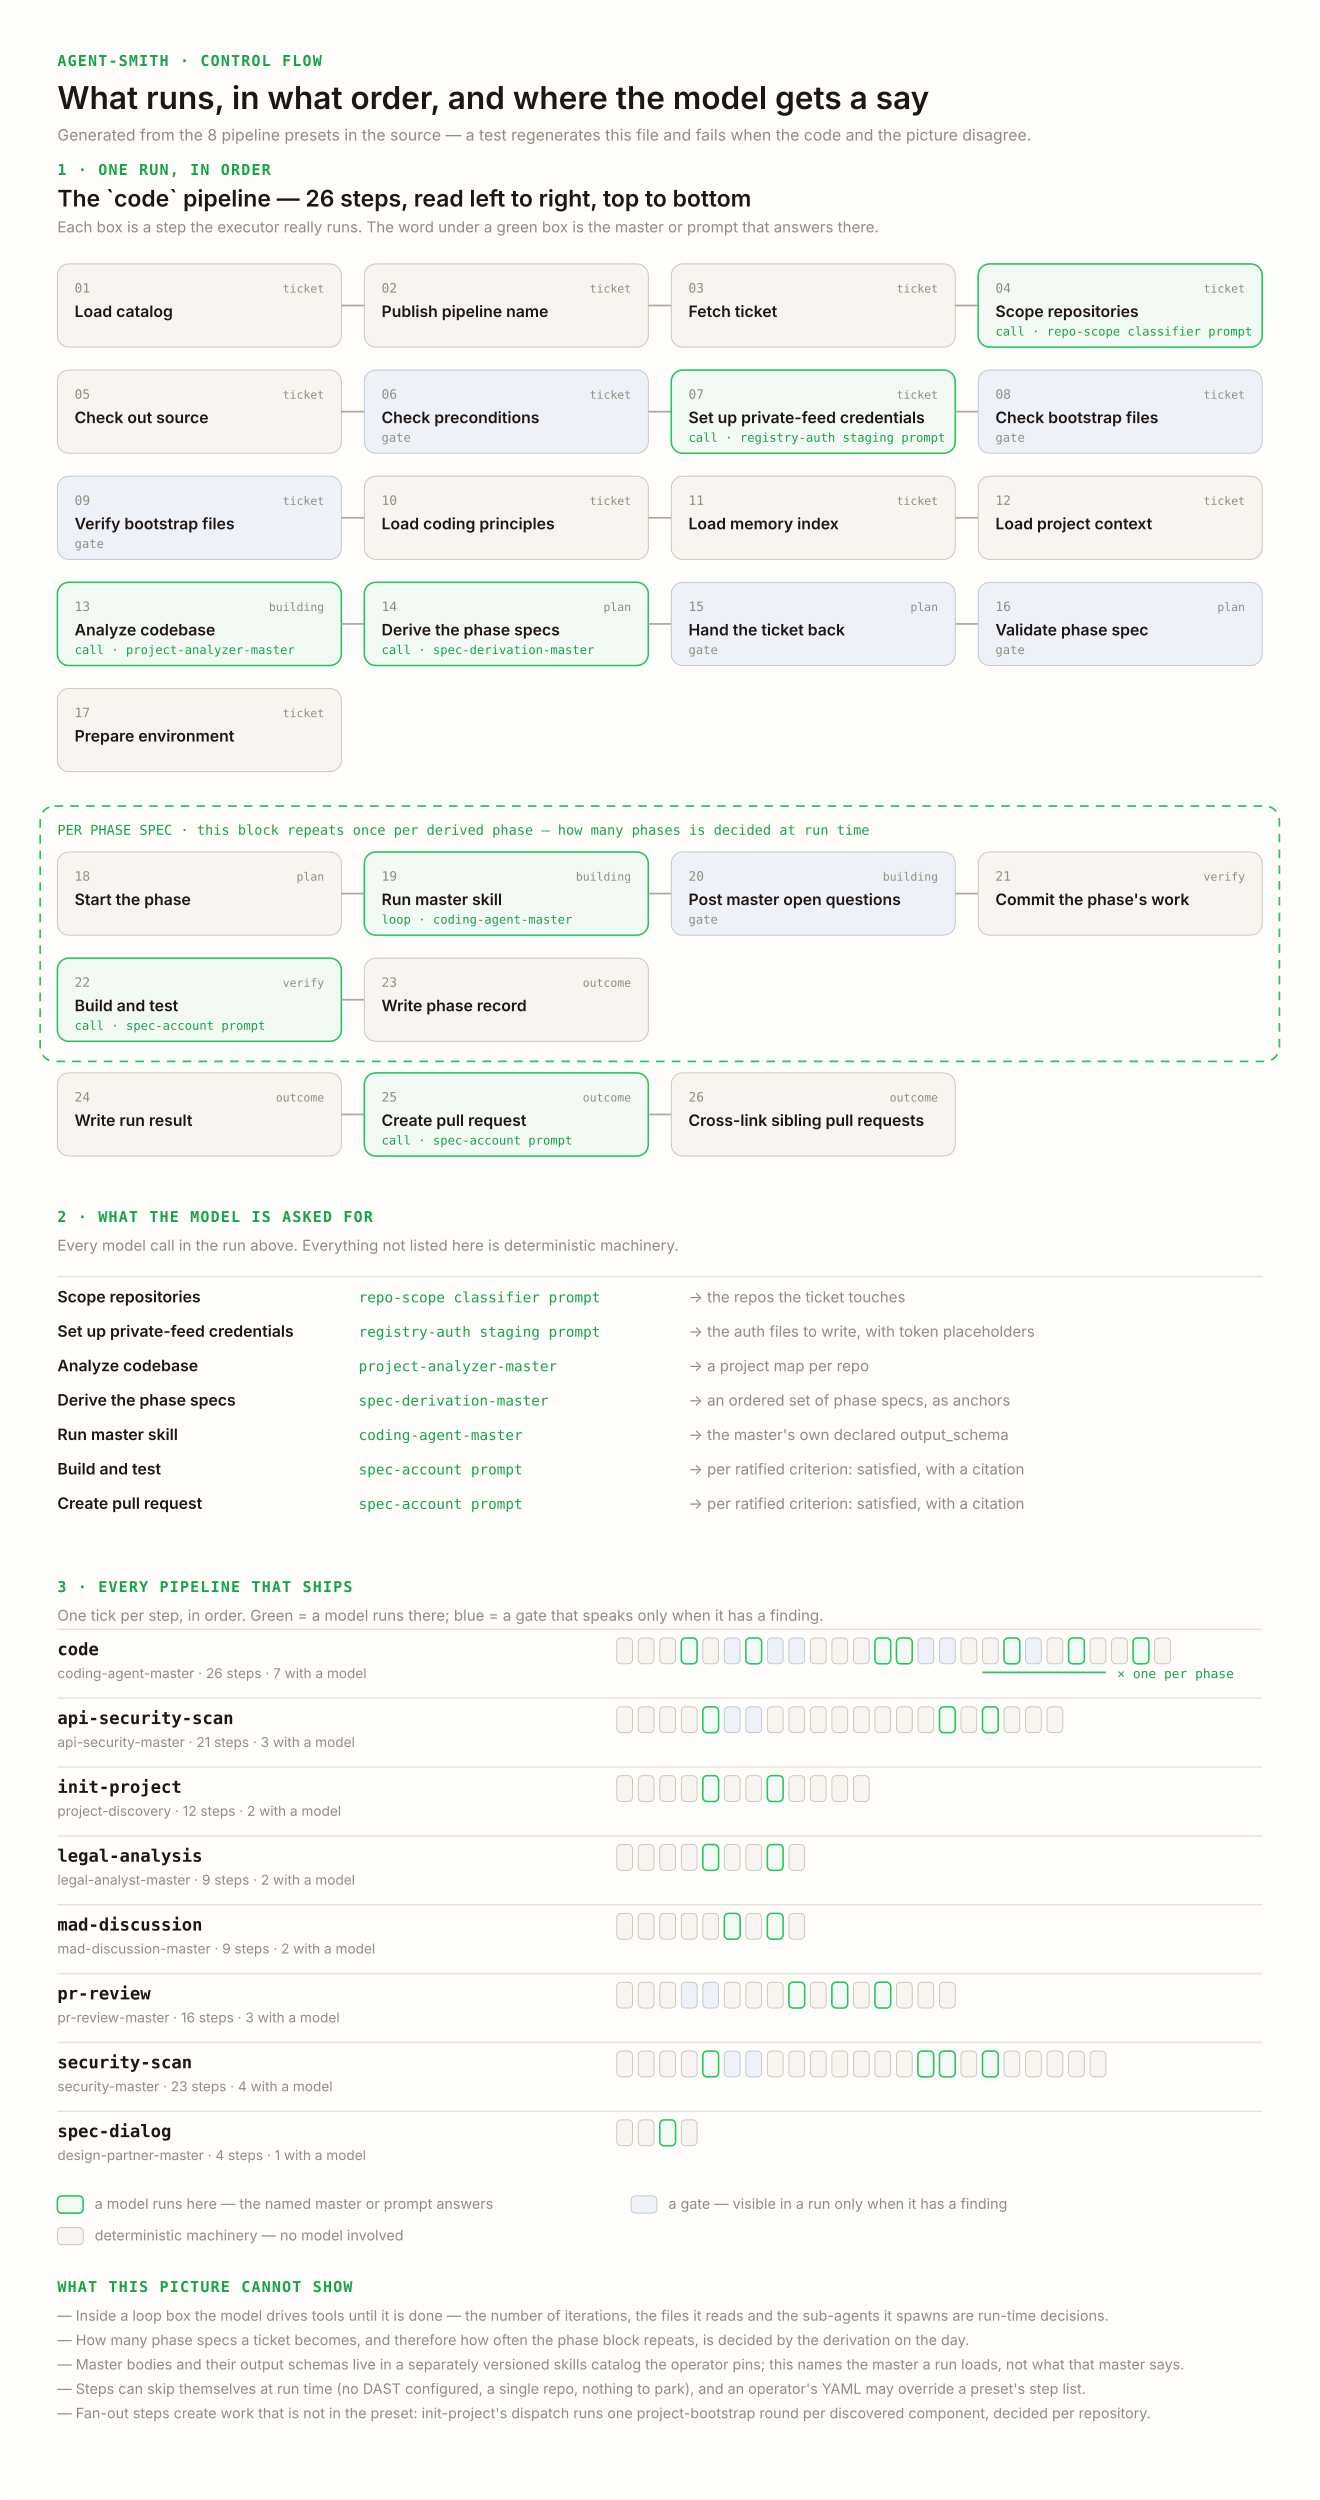
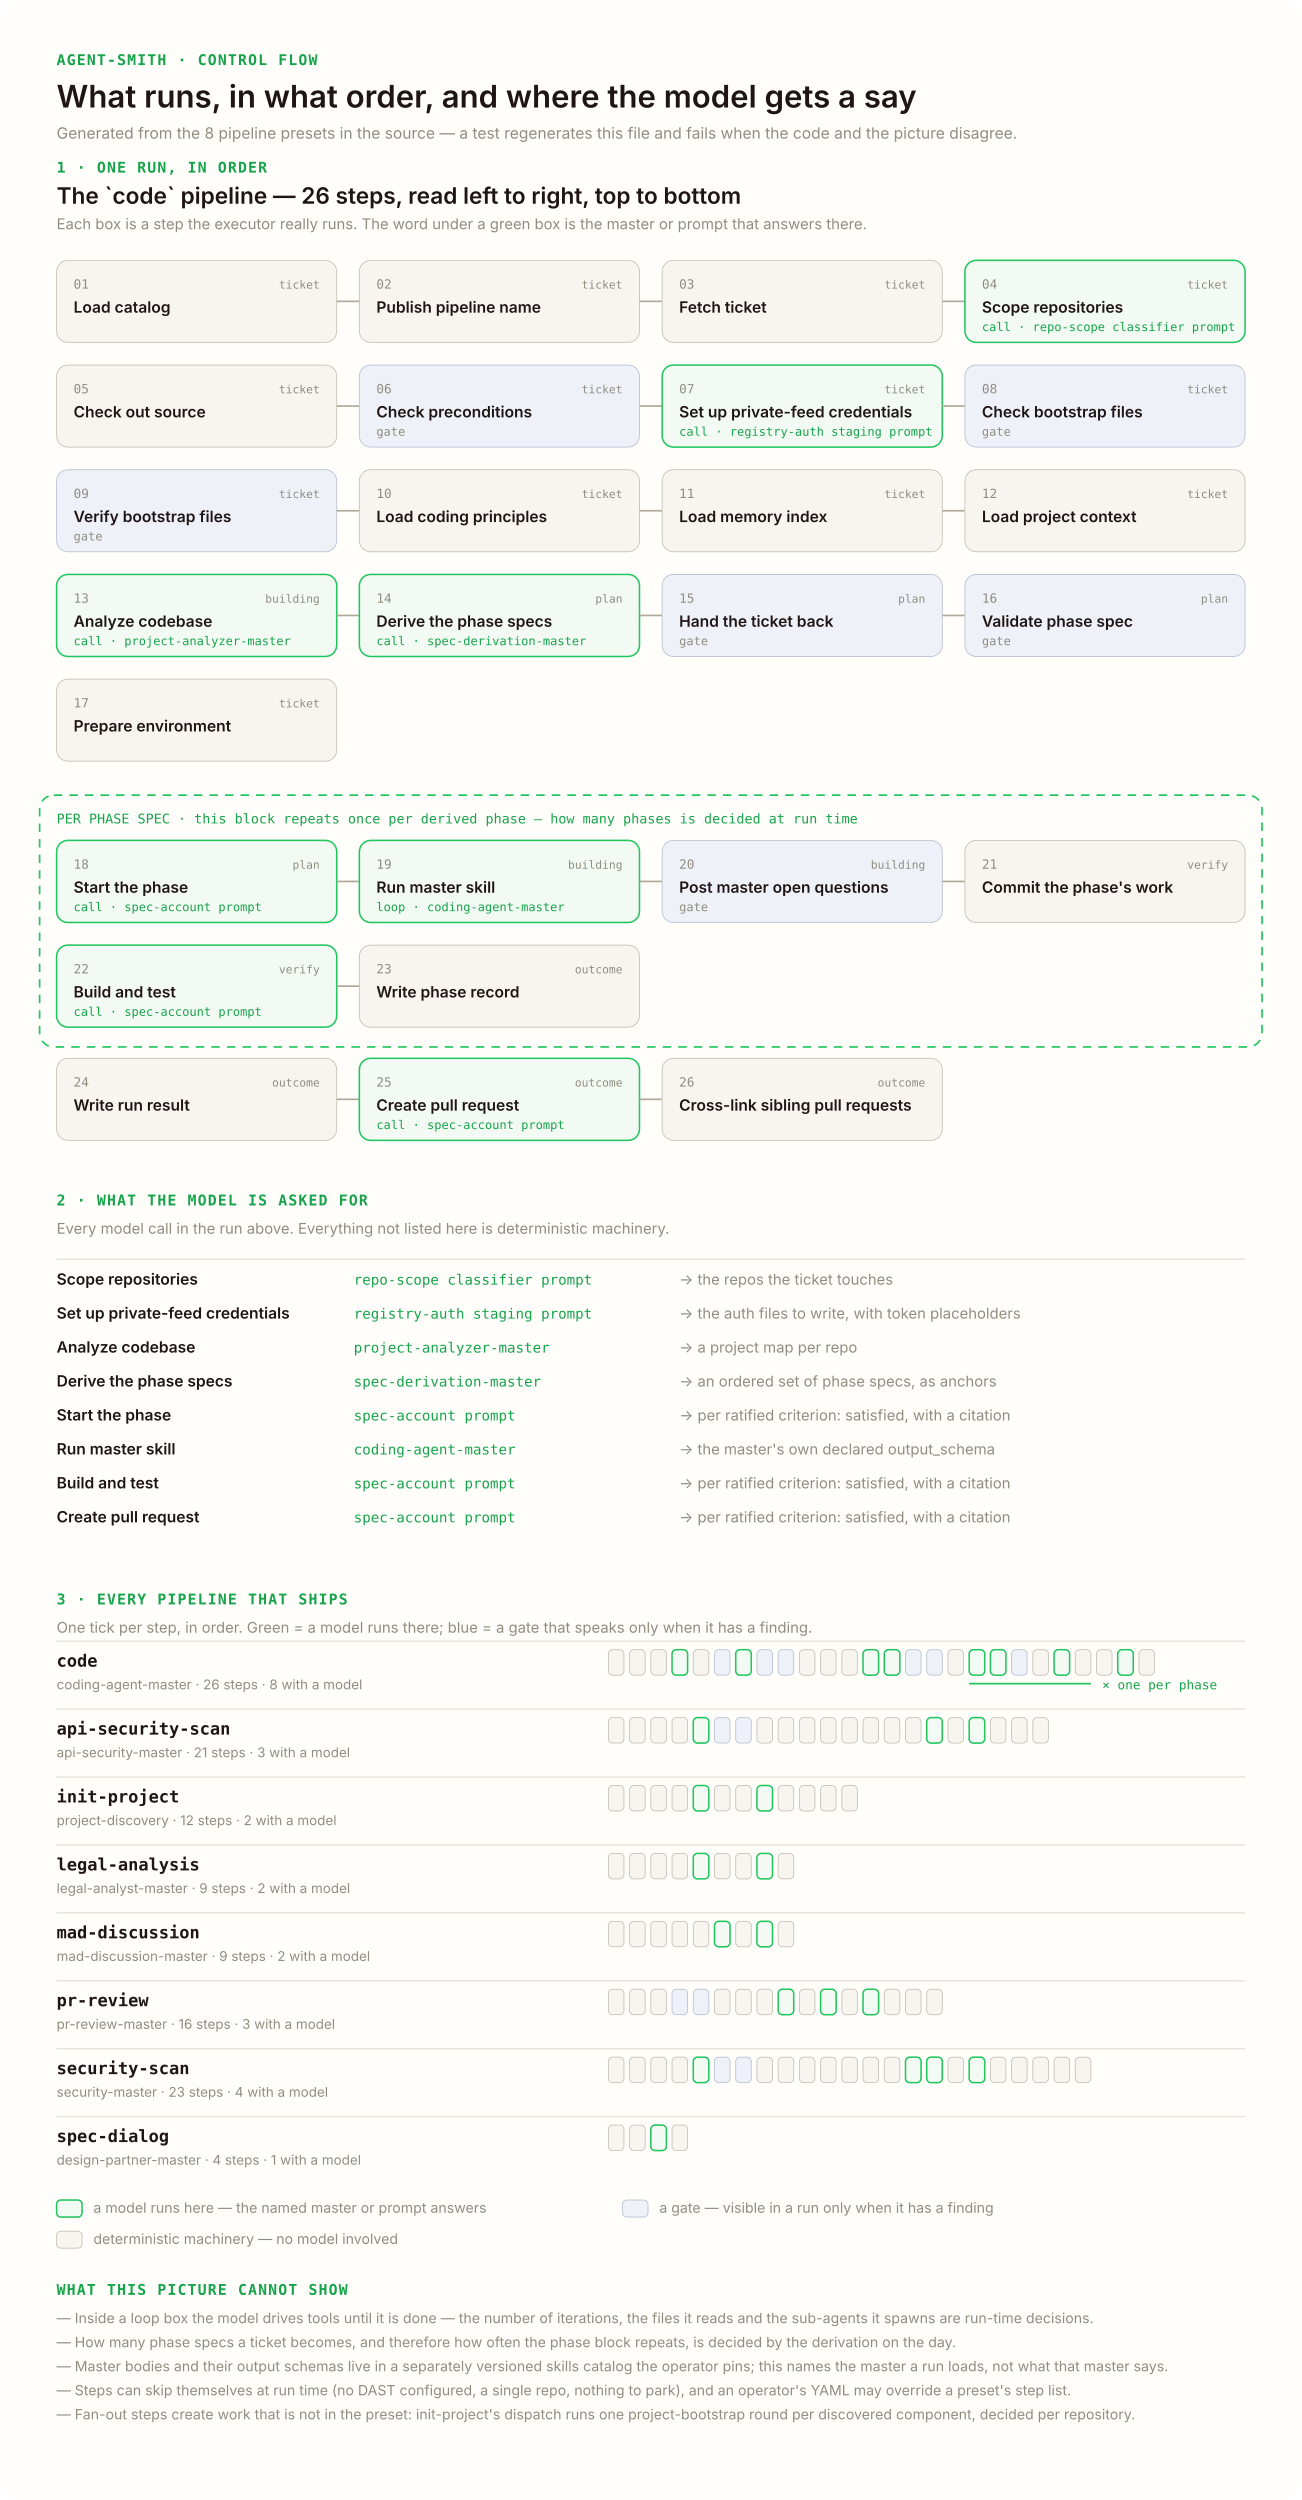
- <svg xmlns="http://www.w3.org/2000/svg" viewBox="0 0 920 1743" role="img" aria-labelledby="cf-title cf-desc">
+ <svg xmlns="http://www.w3.org/2000/svg" viewBox="0 0 920 1767" role="img" aria-labelledby="cf-title cf-desc">
  <style>
    .cf-bg        { fill: #fffefb; }
    .cf-surface   { fill: #f8f4f0; stroke: #c5c0b1; stroke-width: 0.6; }
    .cf-gate      { fill: #eef2f8; stroke: #b7c1d1; stroke-width: 0.6; }
    .cf-model     { fill: #f3faf4; stroke: #22c55e; stroke-width: 1.1; }
    .cf-block     { fill: none;    stroke: #22c55e; stroke-width: 1.2; stroke-dasharray: 6 5; }
    .cf-blockline { stroke: #22c55e; stroke-width: 1.2; }
    .cf-flow      { stroke: #b0a99a; stroke-width: 1.2; }
    .cf-rule      { stroke: #e6e2d8; stroke-width: 1; }
    .cf-text      { fill: #201515; font-family: 'Inter', system-ui, sans-serif; }
    .cf-mute      { fill: #8f8c80; font-family: 'Inter', system-ui, sans-serif; }
    .cf-mono      { fill: #201515; font-family: 'IBM Plex Mono', ui-monospace, monospace; }
    .cf-mono-mute { fill: #8f8c80; font-family: 'IBM Plex Mono', ui-monospace, monospace; }
    .cf-accent    { fill: #16a34a; font-family: 'IBM Plex Mono', ui-monospace, monospace; }
    .cf-tag       { fill: #16a34a; font-family: 'IBM Plex Mono', ui-monospace, monospace; letter-spacing: 0.8px; }
  </style>
-   <rect width="920" height="1743" rx="14" class="cf-bg" />
+   <rect width="920" height="1767" rx="14" class="cf-bg" />
  <text x="40" y="46" class="cf-tag" font-size="10.5" font-weight="600" text-anchor="start">AGENT-SMITH · CONTROL FLOW</text>
  <text x="40" y="76" class="cf-text" font-size="22" font-weight="600" text-anchor="start">What runs, in what order, and where the model gets a say</text>
  <text x="40" y="98" class="cf-mute" font-size="11" font-weight="400" text-anchor="start">Generated from the 8 pipeline presets in the source — a test regenerates this file and fails when the code and the picture disagree.</text>
  <text x="40" y="122" class="cf-tag" font-size="10.5" font-weight="600" text-anchor="start">1 · ONE RUN, IN ORDER</text>
  <text x="40" y="144" class="cf-text" font-size="16" font-weight="600" text-anchor="start">The `code` pipeline — 26 steps, read left to right, top to bottom</text>
  <text x="40" y="162" class="cf-mute" font-size="10.5" font-weight="400" text-anchor="start">Each box is a step the executor really runs. The word under a green box is the master or prompt that answers there.</text>
  <rect x="40" y="184" width="198" height="58" rx="8" class="cf-surface" />
  <text x="52" y="204" class="cf-mono-mute" font-size="9" font-weight="400" text-anchor="start">01</text>
  <text x="226" y="204" class="cf-mono-mute" font-size="8" font-weight="400" text-anchor="end">ticket</text>
  <text x="52" y="221" class="cf-text" font-size="11" font-weight="600" text-anchor="start">Load catalog</text>
  <line x1="238" y1="213" x2="254" y2="213" class="cf-flow" />
  <rect x="254" y="184" width="198" height="58" rx="8" class="cf-surface" />
  <text x="266" y="204" class="cf-mono-mute" font-size="9" font-weight="400" text-anchor="start">02</text>
  <text x="440" y="204" class="cf-mono-mute" font-size="8" font-weight="400" text-anchor="end">ticket</text>
  <text x="266" y="221" class="cf-text" font-size="11" font-weight="600" text-anchor="start">Publish pipeline name</text>
  <line x1="452" y1="213" x2="468" y2="213" class="cf-flow" />
  <rect x="468" y="184" width="198" height="58" rx="8" class="cf-surface" />
  <text x="480" y="204" class="cf-mono-mute" font-size="9" font-weight="400" text-anchor="start">03</text>
  <text x="654" y="204" class="cf-mono-mute" font-size="8" font-weight="400" text-anchor="end">ticket</text>
  <text x="480" y="221" class="cf-text" font-size="11" font-weight="600" text-anchor="start">Fetch ticket</text>
  <line x1="666" y1="213" x2="682" y2="213" class="cf-flow" />
  <rect x="682" y="184" width="198" height="58" rx="8" class="cf-model" />
  <text x="694" y="204" class="cf-mono-mute" font-size="9" font-weight="400" text-anchor="start">04</text>
  <text x="868" y="204" class="cf-mono-mute" font-size="8" font-weight="400" text-anchor="end">ticket</text>
  <text x="694" y="221" class="cf-text" font-size="11" font-weight="600" text-anchor="start">Scope repositories</text>
  <text x="694" y="234" class="cf-accent" font-size="8.5" font-weight="400" text-anchor="start">call · repo-scope classifier prompt</text>
  <rect x="40" y="258" width="198" height="58" rx="8" class="cf-surface" />
  <text x="52" y="278" class="cf-mono-mute" font-size="9" font-weight="400" text-anchor="start">05</text>
  <text x="226" y="278" class="cf-mono-mute" font-size="8" font-weight="400" text-anchor="end">ticket</text>
  <text x="52" y="295" class="cf-text" font-size="11" font-weight="600" text-anchor="start">Check out source</text>
  <line x1="238" y1="287" x2="254" y2="287" class="cf-flow" />
  <rect x="254" y="258" width="198" height="58" rx="8" class="cf-gate" />
  <text x="266" y="278" class="cf-mono-mute" font-size="9" font-weight="400" text-anchor="start">06</text>
  <text x="440" y="278" class="cf-mono-mute" font-size="8" font-weight="400" text-anchor="end">ticket</text>
  <text x="266" y="295" class="cf-text" font-size="11" font-weight="600" text-anchor="start">Check preconditions</text>
  <text x="266" y="308" class="cf-mono-mute" font-size="8.5" font-weight="400" text-anchor="start">gate</text>
  <line x1="452" y1="287" x2="468" y2="287" class="cf-flow" />
  <rect x="468" y="258" width="198" height="58" rx="8" class="cf-model" />
  <text x="480" y="278" class="cf-mono-mute" font-size="9" font-weight="400" text-anchor="start">07</text>
  <text x="654" y="278" class="cf-mono-mute" font-size="8" font-weight="400" text-anchor="end">ticket</text>
  <text x="480" y="295" class="cf-text" font-size="11" font-weight="600" text-anchor="start">Set up private-feed credentials</text>
  <text x="480" y="308" class="cf-accent" font-size="8.5" font-weight="400" text-anchor="start">call · registry-auth staging prompt</text>
  <line x1="666" y1="287" x2="682" y2="287" class="cf-flow" />
  <rect x="682" y="258" width="198" height="58" rx="8" class="cf-gate" />
  <text x="694" y="278" class="cf-mono-mute" font-size="9" font-weight="400" text-anchor="start">08</text>
  <text x="868" y="278" class="cf-mono-mute" font-size="8" font-weight="400" text-anchor="end">ticket</text>
  <text x="694" y="295" class="cf-text" font-size="11" font-weight="600" text-anchor="start">Check bootstrap files</text>
  <text x="694" y="308" class="cf-mono-mute" font-size="8.5" font-weight="400" text-anchor="start">gate</text>
  <rect x="40" y="332" width="198" height="58" rx="8" class="cf-gate" />
  <text x="52" y="352" class="cf-mono-mute" font-size="9" font-weight="400" text-anchor="start">09</text>
  <text x="226" y="352" class="cf-mono-mute" font-size="8" font-weight="400" text-anchor="end">ticket</text>
  <text x="52" y="369" class="cf-text" font-size="11" font-weight="600" text-anchor="start">Verify bootstrap files</text>
  <text x="52" y="382" class="cf-mono-mute" font-size="8.5" font-weight="400" text-anchor="start">gate</text>
  <line x1="238" y1="361" x2="254" y2="361" class="cf-flow" />
  <rect x="254" y="332" width="198" height="58" rx="8" class="cf-surface" />
  <text x="266" y="352" class="cf-mono-mute" font-size="9" font-weight="400" text-anchor="start">10</text>
  <text x="440" y="352" class="cf-mono-mute" font-size="8" font-weight="400" text-anchor="end">ticket</text>
  <text x="266" y="369" class="cf-text" font-size="11" font-weight="600" text-anchor="start">Load coding principles</text>
  <line x1="452" y1="361" x2="468" y2="361" class="cf-flow" />
  <rect x="468" y="332" width="198" height="58" rx="8" class="cf-surface" />
  <text x="480" y="352" class="cf-mono-mute" font-size="9" font-weight="400" text-anchor="start">11</text>
  <text x="654" y="352" class="cf-mono-mute" font-size="8" font-weight="400" text-anchor="end">ticket</text>
  <text x="480" y="369" class="cf-text" font-size="11" font-weight="600" text-anchor="start">Load memory index</text>
  <line x1="666" y1="361" x2="682" y2="361" class="cf-flow" />
  <rect x="682" y="332" width="198" height="58" rx="8" class="cf-surface" />
  <text x="694" y="352" class="cf-mono-mute" font-size="9" font-weight="400" text-anchor="start">12</text>
  <text x="868" y="352" class="cf-mono-mute" font-size="8" font-weight="400" text-anchor="end">ticket</text>
  <text x="694" y="369" class="cf-text" font-size="11" font-weight="600" text-anchor="start">Load project context</text>
  <rect x="40" y="406" width="198" height="58" rx="8" class="cf-model" />
  <text x="52" y="426" class="cf-mono-mute" font-size="9" font-weight="400" text-anchor="start">13</text>
  <text x="226" y="426" class="cf-mono-mute" font-size="8" font-weight="400" text-anchor="end">building</text>
  <text x="52" y="443" class="cf-text" font-size="11" font-weight="600" text-anchor="start">Analyze codebase</text>
  <text x="52" y="456" class="cf-accent" font-size="8.5" font-weight="400" text-anchor="start">call · project-analyzer-master</text>
  <line x1="238" y1="435" x2="254" y2="435" class="cf-flow" />
  <rect x="254" y="406" width="198" height="58" rx="8" class="cf-model" />
  <text x="266" y="426" class="cf-mono-mute" font-size="9" font-weight="400" text-anchor="start">14</text>
  <text x="440" y="426" class="cf-mono-mute" font-size="8" font-weight="400" text-anchor="end">plan</text>
  <text x="266" y="443" class="cf-text" font-size="11" font-weight="600" text-anchor="start">Derive the phase specs</text>
  <text x="266" y="456" class="cf-accent" font-size="8.5" font-weight="400" text-anchor="start">call · spec-derivation-master</text>
  <line x1="452" y1="435" x2="468" y2="435" class="cf-flow" />
  <rect x="468" y="406" width="198" height="58" rx="8" class="cf-gate" />
  <text x="480" y="426" class="cf-mono-mute" font-size="9" font-weight="400" text-anchor="start">15</text>
  <text x="654" y="426" class="cf-mono-mute" font-size="8" font-weight="400" text-anchor="end">plan</text>
  <text x="480" y="443" class="cf-text" font-size="11" font-weight="600" text-anchor="start">Hand the ticket back</text>
  <text x="480" y="456" class="cf-mono-mute" font-size="8.5" font-weight="400" text-anchor="start">gate</text>
  <line x1="666" y1="435" x2="682" y2="435" class="cf-flow" />
  <rect x="682" y="406" width="198" height="58" rx="8" class="cf-gate" />
  <text x="694" y="426" class="cf-mono-mute" font-size="9" font-weight="400" text-anchor="start">16</text>
  <text x="868" y="426" class="cf-mono-mute" font-size="8" font-weight="400" text-anchor="end">plan</text>
  <text x="694" y="443" class="cf-text" font-size="11" font-weight="600" text-anchor="start">Validate phase spec</text>
  <text x="694" y="456" class="cf-mono-mute" font-size="8.5" font-weight="400" text-anchor="start">gate</text>
  <rect x="40" y="480" width="198" height="58" rx="8" class="cf-surface" />
  <text x="52" y="500" class="cf-mono-mute" font-size="9" font-weight="400" text-anchor="start">17</text>
  <text x="226" y="500" class="cf-mono-mute" font-size="8" font-weight="400" text-anchor="end">ticket</text>
  <text x="52" y="517" class="cf-text" font-size="11" font-weight="600" text-anchor="start">Prepare environment</text>
  <rect x="28" y="562" width="864" height="178" rx="10" class="cf-block" />
  <text x="40" y="582" class="cf-accent" font-size="9.5" font-weight="400" text-anchor="start">PER PHASE SPEC · this block repeats once per derived phase — how many phases is decided at run time</text>
-   <rect x="40" y="594" width="198" height="58" rx="8" class="cf-surface" />
+   <rect x="40" y="594" width="198" height="58" rx="8" class="cf-model" />
  <text x="52" y="614" class="cf-mono-mute" font-size="9" font-weight="400" text-anchor="start">18</text>
  <text x="226" y="614" class="cf-mono-mute" font-size="8" font-weight="400" text-anchor="end">plan</text>
  <text x="52" y="631" class="cf-text" font-size="11" font-weight="600" text-anchor="start">Start the phase</text>
+   <text x="52" y="644" class="cf-accent" font-size="8.5" font-weight="400" text-anchor="start">call · spec-account prompt</text>
  <line x1="238" y1="623" x2="254" y2="623" class="cf-flow" />
  <rect x="254" y="594" width="198" height="58" rx="8" class="cf-model" />
  <text x="266" y="614" class="cf-mono-mute" font-size="9" font-weight="400" text-anchor="start">19</text>
  <text x="440" y="614" class="cf-mono-mute" font-size="8" font-weight="400" text-anchor="end">building</text>
  <text x="266" y="631" class="cf-text" font-size="11" font-weight="600" text-anchor="start">Run master skill</text>
  <text x="266" y="644" class="cf-accent" font-size="8.5" font-weight="400" text-anchor="start">loop · coding-agent-master</text>
  <line x1="452" y1="623" x2="468" y2="623" class="cf-flow" />
  <rect x="468" y="594" width="198" height="58" rx="8" class="cf-gate" />
  <text x="480" y="614" class="cf-mono-mute" font-size="9" font-weight="400" text-anchor="start">20</text>
  <text x="654" y="614" class="cf-mono-mute" font-size="8" font-weight="400" text-anchor="end">building</text>
  <text x="480" y="631" class="cf-text" font-size="11" font-weight="600" text-anchor="start">Post master open questions</text>
  <text x="480" y="644" class="cf-mono-mute" font-size="8.5" font-weight="400" text-anchor="start">gate</text>
  <line x1="666" y1="623" x2="682" y2="623" class="cf-flow" />
  <rect x="682" y="594" width="198" height="58" rx="8" class="cf-surface" />
  <text x="694" y="614" class="cf-mono-mute" font-size="9" font-weight="400" text-anchor="start">21</text>
  <text x="868" y="614" class="cf-mono-mute" font-size="8" font-weight="400" text-anchor="end">verify</text>
  <text x="694" y="631" class="cf-text" font-size="11" font-weight="600" text-anchor="start">Commit the phase's work</text>
  <rect x="40" y="668" width="198" height="58" rx="8" class="cf-model" />
  <text x="52" y="688" class="cf-mono-mute" font-size="9" font-weight="400" text-anchor="start">22</text>
  <text x="226" y="688" class="cf-mono-mute" font-size="8" font-weight="400" text-anchor="end">verify</text>
  <text x="52" y="705" class="cf-text" font-size="11" font-weight="600" text-anchor="start">Build and test</text>
  <text x="52" y="718" class="cf-accent" font-size="8.5" font-weight="400" text-anchor="start">call · spec-account prompt</text>
  <line x1="238" y1="697" x2="254" y2="697" class="cf-flow" />
  <rect x="254" y="668" width="198" height="58" rx="8" class="cf-surface" />
  <text x="266" y="688" class="cf-mono-mute" font-size="9" font-weight="400" text-anchor="start">23</text>
  <text x="440" y="688" class="cf-mono-mute" font-size="8" font-weight="400" text-anchor="end">outcome</text>
  <text x="266" y="705" class="cf-text" font-size="11" font-weight="600" text-anchor="start">Write phase record</text>
  <rect x="40" y="748" width="198" height="58" rx="8" class="cf-surface" />
  <text x="52" y="768" class="cf-mono-mute" font-size="9" font-weight="400" text-anchor="start">24</text>
  <text x="226" y="768" class="cf-mono-mute" font-size="8" font-weight="400" text-anchor="end">outcome</text>
  <text x="52" y="785" class="cf-text" font-size="11" font-weight="600" text-anchor="start">Write run result</text>
  <line x1="238" y1="777" x2="254" y2="777" class="cf-flow" />
  <rect x="254" y="748" width="198" height="58" rx="8" class="cf-model" />
  <text x="266" y="768" class="cf-mono-mute" font-size="9" font-weight="400" text-anchor="start">25</text>
  <text x="440" y="768" class="cf-mono-mute" font-size="8" font-weight="400" text-anchor="end">outcome</text>
  <text x="266" y="785" class="cf-text" font-size="11" font-weight="600" text-anchor="start">Create pull request</text>
  <text x="266" y="798" class="cf-accent" font-size="8.5" font-weight="400" text-anchor="start">call · spec-account prompt</text>
  <line x1="452" y1="777" x2="468" y2="777" class="cf-flow" />
  <rect x="468" y="748" width="198" height="58" rx="8" class="cf-surface" />
  <text x="480" y="768" class="cf-mono-mute" font-size="9" font-weight="400" text-anchor="start">26</text>
  <text x="654" y="768" class="cf-mono-mute" font-size="8" font-weight="400" text-anchor="end">outcome</text>
  <text x="480" y="785" class="cf-text" font-size="11" font-weight="600" text-anchor="start">Cross-link sibling pull requests</text>
  <text x="40" y="852" class="cf-tag" font-size="10.5" font-weight="600" text-anchor="start">2 · WHAT THE MODEL IS ASKED FOR</text>
  <text x="40" y="872" class="cf-mute" font-size="10.5" font-weight="400" text-anchor="start">Every model call in the run above. Everything not listed here is deterministic machinery.</text>
  <line x1="40" y1="890" x2="880" y2="890" class="cf-rule" />
  <text x="40" y="908" class="cf-text" font-size="11" font-weight="600" text-anchor="start">Scope repositories</text>
  <text x="250" y="908" class="cf-accent" font-size="10" font-weight="400" text-anchor="start">repo-scope classifier prompt</text>
  <text x="480" y="908" class="cf-mute" font-size="10.5" font-weight="400" text-anchor="start">→ the repos the ticket touches</text>
  <text x="40" y="932" class="cf-text" font-size="11" font-weight="600" text-anchor="start">Set up private-feed credentials</text>
  <text x="250" y="932" class="cf-accent" font-size="10" font-weight="400" text-anchor="start">registry-auth staging prompt</text>
  <text x="480" y="932" class="cf-mute" font-size="10.5" font-weight="400" text-anchor="start">→ the auth files to write, with token placeholders</text>
  <text x="40" y="956" class="cf-text" font-size="11" font-weight="600" text-anchor="start">Analyze codebase</text>
  <text x="250" y="956" class="cf-accent" font-size="10" font-weight="400" text-anchor="start">project-analyzer-master</text>
  <text x="480" y="956" class="cf-mute" font-size="10.5" font-weight="400" text-anchor="start">→ a project map per repo</text>
  <text x="40" y="980" class="cf-text" font-size="11" font-weight="600" text-anchor="start">Derive the phase specs</text>
  <text x="250" y="980" class="cf-accent" font-size="10" font-weight="400" text-anchor="start">spec-derivation-master</text>
  <text x="480" y="980" class="cf-mute" font-size="10.5" font-weight="400" text-anchor="start">→ an ordered set of phase specs, as anchors</text>
-   <text x="40" y="1004" class="cf-text" font-size="11" font-weight="600" text-anchor="start">Run master skill</text>
-   <text x="250" y="1004" class="cf-accent" font-size="10" font-weight="400" text-anchor="start">coding-agent-master</text>
-   <text x="480" y="1004" class="cf-mute" font-size="10.5" font-weight="400" text-anchor="start">→ the master's own declared output_schema</text>
-   <text x="40" y="1028" class="cf-text" font-size="11" font-weight="600" text-anchor="start">Build and test</text>
-   <text x="250" y="1028" class="cf-accent" font-size="10" font-weight="400" text-anchor="start">spec-account prompt</text>
-   <text x="480" y="1028" class="cf-mute" font-size="10.5" font-weight="400" text-anchor="start">→ per ratified criterion: satisfied, with a citation</text>
-   <text x="40" y="1052" class="cf-text" font-size="11" font-weight="600" text-anchor="start">Create pull request</text>
+   <text x="40" y="1004" class="cf-text" font-size="11" font-weight="600" text-anchor="start">Start the phase</text>
+   <text x="250" y="1004" class="cf-accent" font-size="10" font-weight="400" text-anchor="start">spec-account prompt</text>
+   <text x="480" y="1004" class="cf-mute" font-size="10.5" font-weight="400" text-anchor="start">→ per ratified criterion: satisfied, with a citation</text>
+   <text x="40" y="1028" class="cf-text" font-size="11" font-weight="600" text-anchor="start">Run master skill</text>
+   <text x="250" y="1028" class="cf-accent" font-size="10" font-weight="400" text-anchor="start">coding-agent-master</text>
+   <text x="480" y="1028" class="cf-mute" font-size="10.5" font-weight="400" text-anchor="start">→ the master's own declared output_schema</text>
+   <text x="40" y="1052" class="cf-text" font-size="11" font-weight="600" text-anchor="start">Build and test</text>
  <text x="250" y="1052" class="cf-accent" font-size="10" font-weight="400" text-anchor="start">spec-account prompt</text>
  <text x="480" y="1052" class="cf-mute" font-size="10.5" font-weight="400" text-anchor="start">→ per ratified criterion: satisfied, with a citation</text>
-   <text x="40" y="1110" class="cf-tag" font-size="10.5" font-weight="600" text-anchor="start">3 · EVERY PIPELINE THAT SHIPS</text>
-   <text x="40" y="1130" class="cf-mute" font-size="10.5" font-weight="400" text-anchor="start">One tick per step, in order. Green = a model runs there; blue = a gate that speaks only when it has a finding.</text>
-   <line x1="40" y1="1136" x2="880" y2="1136" class="cf-rule" />
-   <text x="40" y="1154" class="cf-mono" font-size="12" font-weight="600" text-anchor="start">code</text>
-   <text x="40" y="1170" class="cf-mute" font-size="9.5" font-weight="400" text-anchor="start">coding-agent-master · 26 steps · 7 with a model</text>
-   <rect x="430" y="1142" width="11" height="18" rx="3" class="cf-surface" />
-   <rect x="445" y="1142" width="11" height="18" rx="3" class="cf-surface" />
-   <rect x="460" y="1142" width="11" height="18" rx="3" class="cf-surface" />
-   <rect x="475" y="1142" width="11" height="18" rx="3" class="cf-model" />
-   <rect x="490" y="1142" width="11" height="18" rx="3" class="cf-surface" />
-   <rect x="505" y="1142" width="11" height="18" rx="3" class="cf-gate" />
-   <rect x="520" y="1142" width="11" height="18" rx="3" class="cf-model" />
-   <rect x="535" y="1142" width="11" height="18" rx="3" class="cf-gate" />
-   <rect x="550" y="1142" width="11" height="18" rx="3" class="cf-gate" />
-   <rect x="565" y="1142" width="11" height="18" rx="3" class="cf-surface" />
-   <rect x="580" y="1142" width="11" height="18" rx="3" class="cf-surface" />
-   <rect x="595" y="1142" width="11" height="18" rx="3" class="cf-surface" />
-   <rect x="610" y="1142" width="11" height="18" rx="3" class="cf-model" />
-   <rect x="625" y="1142" width="11" height="18" rx="3" class="cf-model" />
-   <rect x="640" y="1142" width="11" height="18" rx="3" class="cf-gate" />
-   <rect x="655" y="1142" width="11" height="18" rx="3" class="cf-gate" />
-   <rect x="670" y="1142" width="11" height="18" rx="3" class="cf-surface" />
-   <rect x="685" y="1142" width="11" height="18" rx="3" class="cf-surface" />
-   <rect x="700" y="1142" width="11" height="18" rx="3" class="cf-model" />
-   <rect x="715" y="1142" width="11" height="18" rx="3" class="cf-gate" />
-   <rect x="730" y="1142" width="11" height="18" rx="3" class="cf-surface" />
-   <rect x="745" y="1142" width="11" height="18" rx="3" class="cf-model" />
-   <rect x="760" y="1142" width="11" height="18" rx="3" class="cf-surface" />
-   <rect x="775" y="1142" width="11" height="18" rx="3" class="cf-surface" />
-   <rect x="790" y="1142" width="11" height="18" rx="3" class="cf-model" />
-   <rect x="805" y="1142" width="11" height="18" rx="3" class="cf-surface" />
-   <line x1="685" y1="1166" x2="771" y2="1166" class="cf-blockline" />
-   <text x="779" y="1170" class="cf-accent" font-size="9" font-weight="400" text-anchor="start">× one per phase</text>
-   <line x1="40" y1="1184" x2="880" y2="1184" class="cf-rule" />
-   <text x="40" y="1202" class="cf-mono" font-size="12" font-weight="600" text-anchor="start">api-security-scan</text>
-   <text x="40" y="1218" class="cf-mute" font-size="9.5" font-weight="400" text-anchor="start">api-security-master · 21 steps · 3 with a model</text>
-   <rect x="430" y="1190" width="11" height="18" rx="3" class="cf-surface" />
-   <rect x="445" y="1190" width="11" height="18" rx="3" class="cf-surface" />
-   <rect x="460" y="1190" width="11" height="18" rx="3" class="cf-surface" />
-   <rect x="475" y="1190" width="11" height="18" rx="3" class="cf-surface" />
-   <rect x="490" y="1190" width="11" height="18" rx="3" class="cf-model" />
-   <rect x="505" y="1190" width="11" height="18" rx="3" class="cf-gate" />
-   <rect x="520" y="1190" width="11" height="18" rx="3" class="cf-gate" />
-   <rect x="535" y="1190" width="11" height="18" rx="3" class="cf-surface" />
-   <rect x="550" y="1190" width="11" height="18" rx="3" class="cf-surface" />
-   <rect x="565" y="1190" width="11" height="18" rx="3" class="cf-surface" />
-   <rect x="580" y="1190" width="11" height="18" rx="3" class="cf-surface" />
-   <rect x="595" y="1190" width="11" height="18" rx="3" class="cf-surface" />
-   <rect x="610" y="1190" width="11" height="18" rx="3" class="cf-surface" />
-   <rect x="625" y="1190" width="11" height="18" rx="3" class="cf-surface" />
-   <rect x="640" y="1190" width="11" height="18" rx="3" class="cf-surface" />
-   <rect x="655" y="1190" width="11" height="18" rx="3" class="cf-model" />
-   <rect x="670" y="1190" width="11" height="18" rx="3" class="cf-surface" />
-   <rect x="685" y="1190" width="11" height="18" rx="3" class="cf-model" />
-   <rect x="700" y="1190" width="11" height="18" rx="3" class="cf-surface" />
-   <rect x="715" y="1190" width="11" height="18" rx="3" class="cf-surface" />
-   <rect x="730" y="1190" width="11" height="18" rx="3" class="cf-surface" />
-   <line x1="40" y1="1232" x2="880" y2="1232" class="cf-rule" />
-   <text x="40" y="1250" class="cf-mono" font-size="12" font-weight="600" text-anchor="start">init-project</text>
-   <text x="40" y="1266" class="cf-mute" font-size="9.5" font-weight="400" text-anchor="start">project-discovery · 12 steps · 2 with a model</text>
-   <rect x="430" y="1238" width="11" height="18" rx="3" class="cf-surface" />
-   <rect x="445" y="1238" width="11" height="18" rx="3" class="cf-surface" />
-   <rect x="460" y="1238" width="11" height="18" rx="3" class="cf-surface" />
-   <rect x="475" y="1238" width="11" height="18" rx="3" class="cf-surface" />
-   <rect x="490" y="1238" width="11" height="18" rx="3" class="cf-model" />
-   <rect x="505" y="1238" width="11" height="18" rx="3" class="cf-surface" />
-   <rect x="520" y="1238" width="11" height="18" rx="3" class="cf-surface" />
-   <rect x="535" y="1238" width="11" height="18" rx="3" class="cf-model" />
-   <rect x="550" y="1238" width="11" height="18" rx="3" class="cf-surface" />
-   <rect x="565" y="1238" width="11" height="18" rx="3" class="cf-surface" />
-   <rect x="580" y="1238" width="11" height="18" rx="3" class="cf-surface" />
-   <rect x="595" y="1238" width="11" height="18" rx="3" class="cf-surface" />
-   <line x1="40" y1="1280" x2="880" y2="1280" class="cf-rule" />
-   <text x="40" y="1298" class="cf-mono" font-size="12" font-weight="600" text-anchor="start">legal-analysis</text>
-   <text x="40" y="1314" class="cf-mute" font-size="9.5" font-weight="400" text-anchor="start">legal-analyst-master · 9 steps · 2 with a model</text>
-   <rect x="430" y="1286" width="11" height="18" rx="3" class="cf-surface" />
-   <rect x="445" y="1286" width="11" height="18" rx="3" class="cf-surface" />
-   <rect x="460" y="1286" width="11" height="18" rx="3" class="cf-surface" />
-   <rect x="475" y="1286" width="11" height="18" rx="3" class="cf-surface" />
-   <rect x="490" y="1286" width="11" height="18" rx="3" class="cf-model" />
-   <rect x="505" y="1286" width="11" height="18" rx="3" class="cf-surface" />
-   <rect x="520" y="1286" width="11" height="18" rx="3" class="cf-surface" />
-   <rect x="535" y="1286" width="11" height="18" rx="3" class="cf-model" />
-   <rect x="550" y="1286" width="11" height="18" rx="3" class="cf-surface" />
-   <line x1="40" y1="1328" x2="880" y2="1328" class="cf-rule" />
-   <text x="40" y="1346" class="cf-mono" font-size="12" font-weight="600" text-anchor="start">mad-discussion</text>
-   <text x="40" y="1362" class="cf-mute" font-size="9.5" font-weight="400" text-anchor="start">mad-discussion-master · 9 steps · 2 with a model</text>
-   <rect x="430" y="1334" width="11" height="18" rx="3" class="cf-surface" />
-   <rect x="445" y="1334" width="11" height="18" rx="3" class="cf-surface" />
-   <rect x="460" y="1334" width="11" height="18" rx="3" class="cf-surface" />
-   <rect x="475" y="1334" width="11" height="18" rx="3" class="cf-surface" />
-   <rect x="490" y="1334" width="11" height="18" rx="3" class="cf-surface" />
-   <rect x="505" y="1334" width="11" height="18" rx="3" class="cf-model" />
-   <rect x="520" y="1334" width="11" height="18" rx="3" class="cf-surface" />
-   <rect x="535" y="1334" width="11" height="18" rx="3" class="cf-model" />
-   <rect x="550" y="1334" width="11" height="18" rx="3" class="cf-surface" />
-   <line x1="40" y1="1376" x2="880" y2="1376" class="cf-rule" />
-   <text x="40" y="1394" class="cf-mono" font-size="12" font-weight="600" text-anchor="start">pr-review</text>
-   <text x="40" y="1410" class="cf-mute" font-size="9.5" font-weight="400" text-anchor="start">pr-review-master · 16 steps · 3 with a model</text>
-   <rect x="430" y="1382" width="11" height="18" rx="3" class="cf-surface" />
-   <rect x="445" y="1382" width="11" height="18" rx="3" class="cf-surface" />
-   <rect x="460" y="1382" width="11" height="18" rx="3" class="cf-surface" />
-   <rect x="475" y="1382" width="11" height="18" rx="3" class="cf-gate" />
-   <rect x="490" y="1382" width="11" height="18" rx="3" class="cf-gate" />
-   <rect x="505" y="1382" width="11" height="18" rx="3" class="cf-surface" />
-   <rect x="520" y="1382" width="11" height="18" rx="3" class="cf-surface" />
-   <rect x="535" y="1382" width="11" height="18" rx="3" class="cf-surface" />
-   <rect x="550" y="1382" width="11" height="18" rx="3" class="cf-model" />
-   <rect x="565" y="1382" width="11" height="18" rx="3" class="cf-surface" />
-   <rect x="580" y="1382" width="11" height="18" rx="3" class="cf-model" />
-   <rect x="595" y="1382" width="11" height="18" rx="3" class="cf-surface" />
-   <rect x="610" y="1382" width="11" height="18" rx="3" class="cf-model" />
-   <rect x="625" y="1382" width="11" height="18" rx="3" class="cf-surface" />
-   <rect x="640" y="1382" width="11" height="18" rx="3" class="cf-surface" />
-   <rect x="655" y="1382" width="11" height="18" rx="3" class="cf-surface" />
-   <line x1="40" y1="1424" x2="880" y2="1424" class="cf-rule" />
-   <text x="40" y="1442" class="cf-mono" font-size="12" font-weight="600" text-anchor="start">security-scan</text>
-   <text x="40" y="1458" class="cf-mute" font-size="9.5" font-weight="400" text-anchor="start">security-master · 23 steps · 4 with a model</text>
-   <rect x="430" y="1430" width="11" height="18" rx="3" class="cf-surface" />
-   <rect x="445" y="1430" width="11" height="18" rx="3" class="cf-surface" />
-   <rect x="460" y="1430" width="11" height="18" rx="3" class="cf-surface" />
-   <rect x="475" y="1430" width="11" height="18" rx="3" class="cf-surface" />
-   <rect x="490" y="1430" width="11" height="18" rx="3" class="cf-model" />
-   <rect x="505" y="1430" width="11" height="18" rx="3" class="cf-gate" />
-   <rect x="520" y="1430" width="11" height="18" rx="3" class="cf-gate" />
-   <rect x="535" y="1430" width="11" height="18" rx="3" class="cf-surface" />
-   <rect x="550" y="1430" width="11" height="18" rx="3" class="cf-surface" />
-   <rect x="565" y="1430" width="11" height="18" rx="3" class="cf-surface" />
-   <rect x="580" y="1430" width="11" height="18" rx="3" class="cf-surface" />
-   <rect x="595" y="1430" width="11" height="18" rx="3" class="cf-surface" />
-   <rect x="610" y="1430" width="11" height="18" rx="3" class="cf-surface" />
-   <rect x="625" y="1430" width="11" height="18" rx="3" class="cf-surface" />
-   <rect x="640" y="1430" width="11" height="18" rx="3" class="cf-model" />
-   <rect x="655" y="1430" width="11" height="18" rx="3" class="cf-model" />
-   <rect x="670" y="1430" width="11" height="18" rx="3" class="cf-surface" />
-   <rect x="685" y="1430" width="11" height="18" rx="3" class="cf-model" />
-   <rect x="700" y="1430" width="11" height="18" rx="3" class="cf-surface" />
-   <rect x="715" y="1430" width="11" height="18" rx="3" class="cf-surface" />
-   <rect x="730" y="1430" width="11" height="18" rx="3" class="cf-surface" />
-   <rect x="745" y="1430" width="11" height="18" rx="3" class="cf-surface" />
-   <rect x="760" y="1430" width="11" height="18" rx="3" class="cf-surface" />
-   <line x1="40" y1="1472" x2="880" y2="1472" class="cf-rule" />
-   <text x="40" y="1490" class="cf-mono" font-size="12" font-weight="600" text-anchor="start">spec-dialog</text>
-   <text x="40" y="1506" class="cf-mute" font-size="9.5" font-weight="400" text-anchor="start">design-partner-master · 4 steps · 1 with a model</text>
-   <rect x="430" y="1478" width="11" height="18" rx="3" class="cf-surface" />
-   <rect x="445" y="1478" width="11" height="18" rx="3" class="cf-surface" />
-   <rect x="460" y="1478" width="11" height="18" rx="3" class="cf-model" />
-   <rect x="475" y="1478" width="11" height="18" rx="3" class="cf-surface" />
-   <rect x="40" y="1531" width="18" height="12" rx="3" class="cf-model" />
-   <text x="66" y="1540" class="cf-mute" font-size="10" font-weight="400" text-anchor="start">a model runs here — the named master or prompt answers</text>
-   <rect x="440" y="1531" width="18" height="12" rx="3" class="cf-gate" />
-   <text x="466" y="1540" class="cf-mute" font-size="10" font-weight="400" text-anchor="start">a gate — visible in a run only when it has a finding</text>
-   <rect x="40" y="1553" width="18" height="12" rx="3" class="cf-surface" />
-   <text x="66" y="1562" class="cf-mute" font-size="10" font-weight="400" text-anchor="start">deterministic machinery — no model involved</text>
-   <text x="40" y="1598" class="cf-tag" font-size="10.5" font-weight="600" text-anchor="start">WHAT THIS PICTURE CANNOT SHOW</text>
-   <text x="40" y="1618" class="cf-mute" font-size="10" font-weight="400" text-anchor="start">— Inside a loop box the model drives tools until it is done — the number of iterations, the files it reads and the sub-agents it spawns are run-time decisions.</text>
-   <text x="40" y="1635" class="cf-mute" font-size="10" font-weight="400" text-anchor="start">— How many phase specs a ticket becomes, and therefore how often the phase block repeats, is decided by the derivation on the day.</text>
-   <text x="40" y="1652" class="cf-mute" font-size="10" font-weight="400" text-anchor="start">— Master bodies and their output schemas live in a separately versioned skills catalog the operator pins; this names the master a run loads, not what that master says.</text>
-   <text x="40" y="1669" class="cf-mute" font-size="10" font-weight="400" text-anchor="start">— Steps can skip themselves at run time (no DAST configured, a single repo, nothing to park), and an operator's YAML may override a preset's step list.</text>
-   <text x="40" y="1686" class="cf-mute" font-size="10" font-weight="400" text-anchor="start">— Fan-out steps create work that is not in the preset: init-project's dispatch runs one project-bootstrap round per discovered component, decided per repository.</text>
+   <text x="40" y="1076" class="cf-text" font-size="11" font-weight="600" text-anchor="start">Create pull request</text>
+   <text x="250" y="1076" class="cf-accent" font-size="10" font-weight="400" text-anchor="start">spec-account prompt</text>
+   <text x="480" y="1076" class="cf-mute" font-size="10.5" font-weight="400" text-anchor="start">→ per ratified criterion: satisfied, with a citation</text>
+   <text x="40" y="1134" class="cf-tag" font-size="10.5" font-weight="600" text-anchor="start">3 · EVERY PIPELINE THAT SHIPS</text>
+   <text x="40" y="1154" class="cf-mute" font-size="10.5" font-weight="400" text-anchor="start">One tick per step, in order. Green = a model runs there; blue = a gate that speaks only when it has a finding.</text>
+   <line x1="40" y1="1160" x2="880" y2="1160" class="cf-rule" />
+   <text x="40" y="1178" class="cf-mono" font-size="12" font-weight="600" text-anchor="start">code</text>
+   <text x="40" y="1194" class="cf-mute" font-size="9.5" font-weight="400" text-anchor="start">coding-agent-master · 26 steps · 8 with a model</text>
+   <rect x="430" y="1166" width="11" height="18" rx="3" class="cf-surface" />
+   <rect x="445" y="1166" width="11" height="18" rx="3" class="cf-surface" />
+   <rect x="460" y="1166" width="11" height="18" rx="3" class="cf-surface" />
+   <rect x="475" y="1166" width="11" height="18" rx="3" class="cf-model" />
+   <rect x="490" y="1166" width="11" height="18" rx="3" class="cf-surface" />
+   <rect x="505" y="1166" width="11" height="18" rx="3" class="cf-gate" />
+   <rect x="520" y="1166" width="11" height="18" rx="3" class="cf-model" />
+   <rect x="535" y="1166" width="11" height="18" rx="3" class="cf-gate" />
+   <rect x="550" y="1166" width="11" height="18" rx="3" class="cf-gate" />
+   <rect x="565" y="1166" width="11" height="18" rx="3" class="cf-surface" />
+   <rect x="580" y="1166" width="11" height="18" rx="3" class="cf-surface" />
+   <rect x="595" y="1166" width="11" height="18" rx="3" class="cf-surface" />
+   <rect x="610" y="1166" width="11" height="18" rx="3" class="cf-model" />
+   <rect x="625" y="1166" width="11" height="18" rx="3" class="cf-model" />
+   <rect x="640" y="1166" width="11" height="18" rx="3" class="cf-gate" />
+   <rect x="655" y="1166" width="11" height="18" rx="3" class="cf-gate" />
+   <rect x="670" y="1166" width="11" height="18" rx="3" class="cf-surface" />
+   <rect x="685" y="1166" width="11" height="18" rx="3" class="cf-model" />
+   <rect x="700" y="1166" width="11" height="18" rx="3" class="cf-model" />
+   <rect x="715" y="1166" width="11" height="18" rx="3" class="cf-gate" />
+   <rect x="730" y="1166" width="11" height="18" rx="3" class="cf-surface" />
+   <rect x="745" y="1166" width="11" height="18" rx="3" class="cf-model" />
+   <rect x="760" y="1166" width="11" height="18" rx="3" class="cf-surface" />
+   <rect x="775" y="1166" width="11" height="18" rx="3" class="cf-surface" />
+   <rect x="790" y="1166" width="11" height="18" rx="3" class="cf-model" />
+   <rect x="805" y="1166" width="11" height="18" rx="3" class="cf-surface" />
+   <line x1="685" y1="1190" x2="771" y2="1190" class="cf-blockline" />
+   <text x="779" y="1194" class="cf-accent" font-size="9" font-weight="400" text-anchor="start">× one per phase</text>
+   <line x1="40" y1="1208" x2="880" y2="1208" class="cf-rule" />
+   <text x="40" y="1226" class="cf-mono" font-size="12" font-weight="600" text-anchor="start">api-security-scan</text>
+   <text x="40" y="1242" class="cf-mute" font-size="9.5" font-weight="400" text-anchor="start">api-security-master · 21 steps · 3 with a model</text>
+   <rect x="430" y="1214" width="11" height="18" rx="3" class="cf-surface" />
+   <rect x="445" y="1214" width="11" height="18" rx="3" class="cf-surface" />
+   <rect x="460" y="1214" width="11" height="18" rx="3" class="cf-surface" />
+   <rect x="475" y="1214" width="11" height="18" rx="3" class="cf-surface" />
+   <rect x="490" y="1214" width="11" height="18" rx="3" class="cf-model" />
+   <rect x="505" y="1214" width="11" height="18" rx="3" class="cf-gate" />
+   <rect x="520" y="1214" width="11" height="18" rx="3" class="cf-gate" />
+   <rect x="535" y="1214" width="11" height="18" rx="3" class="cf-surface" />
+   <rect x="550" y="1214" width="11" height="18" rx="3" class="cf-surface" />
+   <rect x="565" y="1214" width="11" height="18" rx="3" class="cf-surface" />
+   <rect x="580" y="1214" width="11" height="18" rx="3" class="cf-surface" />
+   <rect x="595" y="1214" width="11" height="18" rx="3" class="cf-surface" />
+   <rect x="610" y="1214" width="11" height="18" rx="3" class="cf-surface" />
+   <rect x="625" y="1214" width="11" height="18" rx="3" class="cf-surface" />
+   <rect x="640" y="1214" width="11" height="18" rx="3" class="cf-surface" />
+   <rect x="655" y="1214" width="11" height="18" rx="3" class="cf-model" />
+   <rect x="670" y="1214" width="11" height="18" rx="3" class="cf-surface" />
+   <rect x="685" y="1214" width="11" height="18" rx="3" class="cf-model" />
+   <rect x="700" y="1214" width="11" height="18" rx="3" class="cf-surface" />
+   <rect x="715" y="1214" width="11" height="18" rx="3" class="cf-surface" />
+   <rect x="730" y="1214" width="11" height="18" rx="3" class="cf-surface" />
+   <line x1="40" y1="1256" x2="880" y2="1256" class="cf-rule" />
+   <text x="40" y="1274" class="cf-mono" font-size="12" font-weight="600" text-anchor="start">init-project</text>
+   <text x="40" y="1290" class="cf-mute" font-size="9.5" font-weight="400" text-anchor="start">project-discovery · 12 steps · 2 with a model</text>
+   <rect x="430" y="1262" width="11" height="18" rx="3" class="cf-surface" />
+   <rect x="445" y="1262" width="11" height="18" rx="3" class="cf-surface" />
+   <rect x="460" y="1262" width="11" height="18" rx="3" class="cf-surface" />
+   <rect x="475" y="1262" width="11" height="18" rx="3" class="cf-surface" />
+   <rect x="490" y="1262" width="11" height="18" rx="3" class="cf-model" />
+   <rect x="505" y="1262" width="11" height="18" rx="3" class="cf-surface" />
+   <rect x="520" y="1262" width="11" height="18" rx="3" class="cf-surface" />
+   <rect x="535" y="1262" width="11" height="18" rx="3" class="cf-model" />
+   <rect x="550" y="1262" width="11" height="18" rx="3" class="cf-surface" />
+   <rect x="565" y="1262" width="11" height="18" rx="3" class="cf-surface" />
+   <rect x="580" y="1262" width="11" height="18" rx="3" class="cf-surface" />
+   <rect x="595" y="1262" width="11" height="18" rx="3" class="cf-surface" />
+   <line x1="40" y1="1304" x2="880" y2="1304" class="cf-rule" />
+   <text x="40" y="1322" class="cf-mono" font-size="12" font-weight="600" text-anchor="start">legal-analysis</text>
+   <text x="40" y="1338" class="cf-mute" font-size="9.5" font-weight="400" text-anchor="start">legal-analyst-master · 9 steps · 2 with a model</text>
+   <rect x="430" y="1310" width="11" height="18" rx="3" class="cf-surface" />
+   <rect x="445" y="1310" width="11" height="18" rx="3" class="cf-surface" />
+   <rect x="460" y="1310" width="11" height="18" rx="3" class="cf-surface" />
+   <rect x="475" y="1310" width="11" height="18" rx="3" class="cf-surface" />
+   <rect x="490" y="1310" width="11" height="18" rx="3" class="cf-model" />
+   <rect x="505" y="1310" width="11" height="18" rx="3" class="cf-surface" />
+   <rect x="520" y="1310" width="11" height="18" rx="3" class="cf-surface" />
+   <rect x="535" y="1310" width="11" height="18" rx="3" class="cf-model" />
+   <rect x="550" y="1310" width="11" height="18" rx="3" class="cf-surface" />
+   <line x1="40" y1="1352" x2="880" y2="1352" class="cf-rule" />
+   <text x="40" y="1370" class="cf-mono" font-size="12" font-weight="600" text-anchor="start">mad-discussion</text>
+   <text x="40" y="1386" class="cf-mute" font-size="9.5" font-weight="400" text-anchor="start">mad-discussion-master · 9 steps · 2 with a model</text>
+   <rect x="430" y="1358" width="11" height="18" rx="3" class="cf-surface" />
+   <rect x="445" y="1358" width="11" height="18" rx="3" class="cf-surface" />
+   <rect x="460" y="1358" width="11" height="18" rx="3" class="cf-surface" />
+   <rect x="475" y="1358" width="11" height="18" rx="3" class="cf-surface" />
+   <rect x="490" y="1358" width="11" height="18" rx="3" class="cf-surface" />
+   <rect x="505" y="1358" width="11" height="18" rx="3" class="cf-model" />
+   <rect x="520" y="1358" width="11" height="18" rx="3" class="cf-surface" />
+   <rect x="535" y="1358" width="11" height="18" rx="3" class="cf-model" />
+   <rect x="550" y="1358" width="11" height="18" rx="3" class="cf-surface" />
+   <line x1="40" y1="1400" x2="880" y2="1400" class="cf-rule" />
+   <text x="40" y="1418" class="cf-mono" font-size="12" font-weight="600" text-anchor="start">pr-review</text>
+   <text x="40" y="1434" class="cf-mute" font-size="9.5" font-weight="400" text-anchor="start">pr-review-master · 16 steps · 3 with a model</text>
+   <rect x="430" y="1406" width="11" height="18" rx="3" class="cf-surface" />
+   <rect x="445" y="1406" width="11" height="18" rx="3" class="cf-surface" />
+   <rect x="460" y="1406" width="11" height="18" rx="3" class="cf-surface" />
+   <rect x="475" y="1406" width="11" height="18" rx="3" class="cf-gate" />
+   <rect x="490" y="1406" width="11" height="18" rx="3" class="cf-gate" />
+   <rect x="505" y="1406" width="11" height="18" rx="3" class="cf-surface" />
+   <rect x="520" y="1406" width="11" height="18" rx="3" class="cf-surface" />
+   <rect x="535" y="1406" width="11" height="18" rx="3" class="cf-surface" />
+   <rect x="550" y="1406" width="11" height="18" rx="3" class="cf-model" />
+   <rect x="565" y="1406" width="11" height="18" rx="3" class="cf-surface" />
+   <rect x="580" y="1406" width="11" height="18" rx="3" class="cf-model" />
+   <rect x="595" y="1406" width="11" height="18" rx="3" class="cf-surface" />
+   <rect x="610" y="1406" width="11" height="18" rx="3" class="cf-model" />
+   <rect x="625" y="1406" width="11" height="18" rx="3" class="cf-surface" />
+   <rect x="640" y="1406" width="11" height="18" rx="3" class="cf-surface" />
+   <rect x="655" y="1406" width="11" height="18" rx="3" class="cf-surface" />
+   <line x1="40" y1="1448" x2="880" y2="1448" class="cf-rule" />
+   <text x="40" y="1466" class="cf-mono" font-size="12" font-weight="600" text-anchor="start">security-scan</text>
+   <text x="40" y="1482" class="cf-mute" font-size="9.5" font-weight="400" text-anchor="start">security-master · 23 steps · 4 with a model</text>
+   <rect x="430" y="1454" width="11" height="18" rx="3" class="cf-surface" />
+   <rect x="445" y="1454" width="11" height="18" rx="3" class="cf-surface" />
+   <rect x="460" y="1454" width="11" height="18" rx="3" class="cf-surface" />
+   <rect x="475" y="1454" width="11" height="18" rx="3" class="cf-surface" />
+   <rect x="490" y="1454" width="11" height="18" rx="3" class="cf-model" />
+   <rect x="505" y="1454" width="11" height="18" rx="3" class="cf-gate" />
+   <rect x="520" y="1454" width="11" height="18" rx="3" class="cf-gate" />
+   <rect x="535" y="1454" width="11" height="18" rx="3" class="cf-surface" />
+   <rect x="550" y="1454" width="11" height="18" rx="3" class="cf-surface" />
+   <rect x="565" y="1454" width="11" height="18" rx="3" class="cf-surface" />
+   <rect x="580" y="1454" width="11" height="18" rx="3" class="cf-surface" />
+   <rect x="595" y="1454" width="11" height="18" rx="3" class="cf-surface" />
+   <rect x="610" y="1454" width="11" height="18" rx="3" class="cf-surface" />
+   <rect x="625" y="1454" width="11" height="18" rx="3" class="cf-surface" />
+   <rect x="640" y="1454" width="11" height="18" rx="3" class="cf-model" />
+   <rect x="655" y="1454" width="11" height="18" rx="3" class="cf-model" />
+   <rect x="670" y="1454" width="11" height="18" rx="3" class="cf-surface" />
+   <rect x="685" y="1454" width="11" height="18" rx="3" class="cf-model" />
+   <rect x="700" y="1454" width="11" height="18" rx="3" class="cf-surface" />
+   <rect x="715" y="1454" width="11" height="18" rx="3" class="cf-surface" />
+   <rect x="730" y="1454" width="11" height="18" rx="3" class="cf-surface" />
+   <rect x="745" y="1454" width="11" height="18" rx="3" class="cf-surface" />
+   <rect x="760" y="1454" width="11" height="18" rx="3" class="cf-surface" />
+   <line x1="40" y1="1496" x2="880" y2="1496" class="cf-rule" />
+   <text x="40" y="1514" class="cf-mono" font-size="12" font-weight="600" text-anchor="start">spec-dialog</text>
+   <text x="40" y="1530" class="cf-mute" font-size="9.5" font-weight="400" text-anchor="start">design-partner-master · 4 steps · 1 with a model</text>
+   <rect x="430" y="1502" width="11" height="18" rx="3" class="cf-surface" />
+   <rect x="445" y="1502" width="11" height="18" rx="3" class="cf-surface" />
+   <rect x="460" y="1502" width="11" height="18" rx="3" class="cf-model" />
+   <rect x="475" y="1502" width="11" height="18" rx="3" class="cf-surface" />
+   <rect x="40" y="1555" width="18" height="12" rx="3" class="cf-model" />
+   <text x="66" y="1564" class="cf-mute" font-size="10" font-weight="400" text-anchor="start">a model runs here — the named master or prompt answers</text>
+   <rect x="440" y="1555" width="18" height="12" rx="3" class="cf-gate" />
+   <text x="466" y="1564" class="cf-mute" font-size="10" font-weight="400" text-anchor="start">a gate — visible in a run only when it has a finding</text>
+   <rect x="40" y="1577" width="18" height="12" rx="3" class="cf-surface" />
+   <text x="66" y="1586" class="cf-mute" font-size="10" font-weight="400" text-anchor="start">deterministic machinery — no model involved</text>
+   <text x="40" y="1622" class="cf-tag" font-size="10.5" font-weight="600" text-anchor="start">WHAT THIS PICTURE CANNOT SHOW</text>
+   <text x="40" y="1642" class="cf-mute" font-size="10" font-weight="400" text-anchor="start">— Inside a loop box the model drives tools until it is done — the number of iterations, the files it reads and the sub-agents it spawns are run-time decisions.</text>
+   <text x="40" y="1659" class="cf-mute" font-size="10" font-weight="400" text-anchor="start">— How many phase specs a ticket becomes, and therefore how often the phase block repeats, is decided by the derivation on the day.</text>
+   <text x="40" y="1676" class="cf-mute" font-size="10" font-weight="400" text-anchor="start">— Master bodies and their output schemas live in a separately versioned skills catalog the operator pins; this names the master a run loads, not what that master says.</text>
+   <text x="40" y="1693" class="cf-mute" font-size="10" font-weight="400" text-anchor="start">— Steps can skip themselves at run time (no DAST configured, a single repo, nothing to park), and an operator's YAML may override a preset's step list.</text>
+   <text x="40" y="1710" class="cf-mute" font-size="10" font-weight="400" text-anchor="start">— Fan-out steps create work that is not in the preset: init-project's dispatch runs one project-bootstrap round per discovered component, decided per repository.</text>
</svg>
